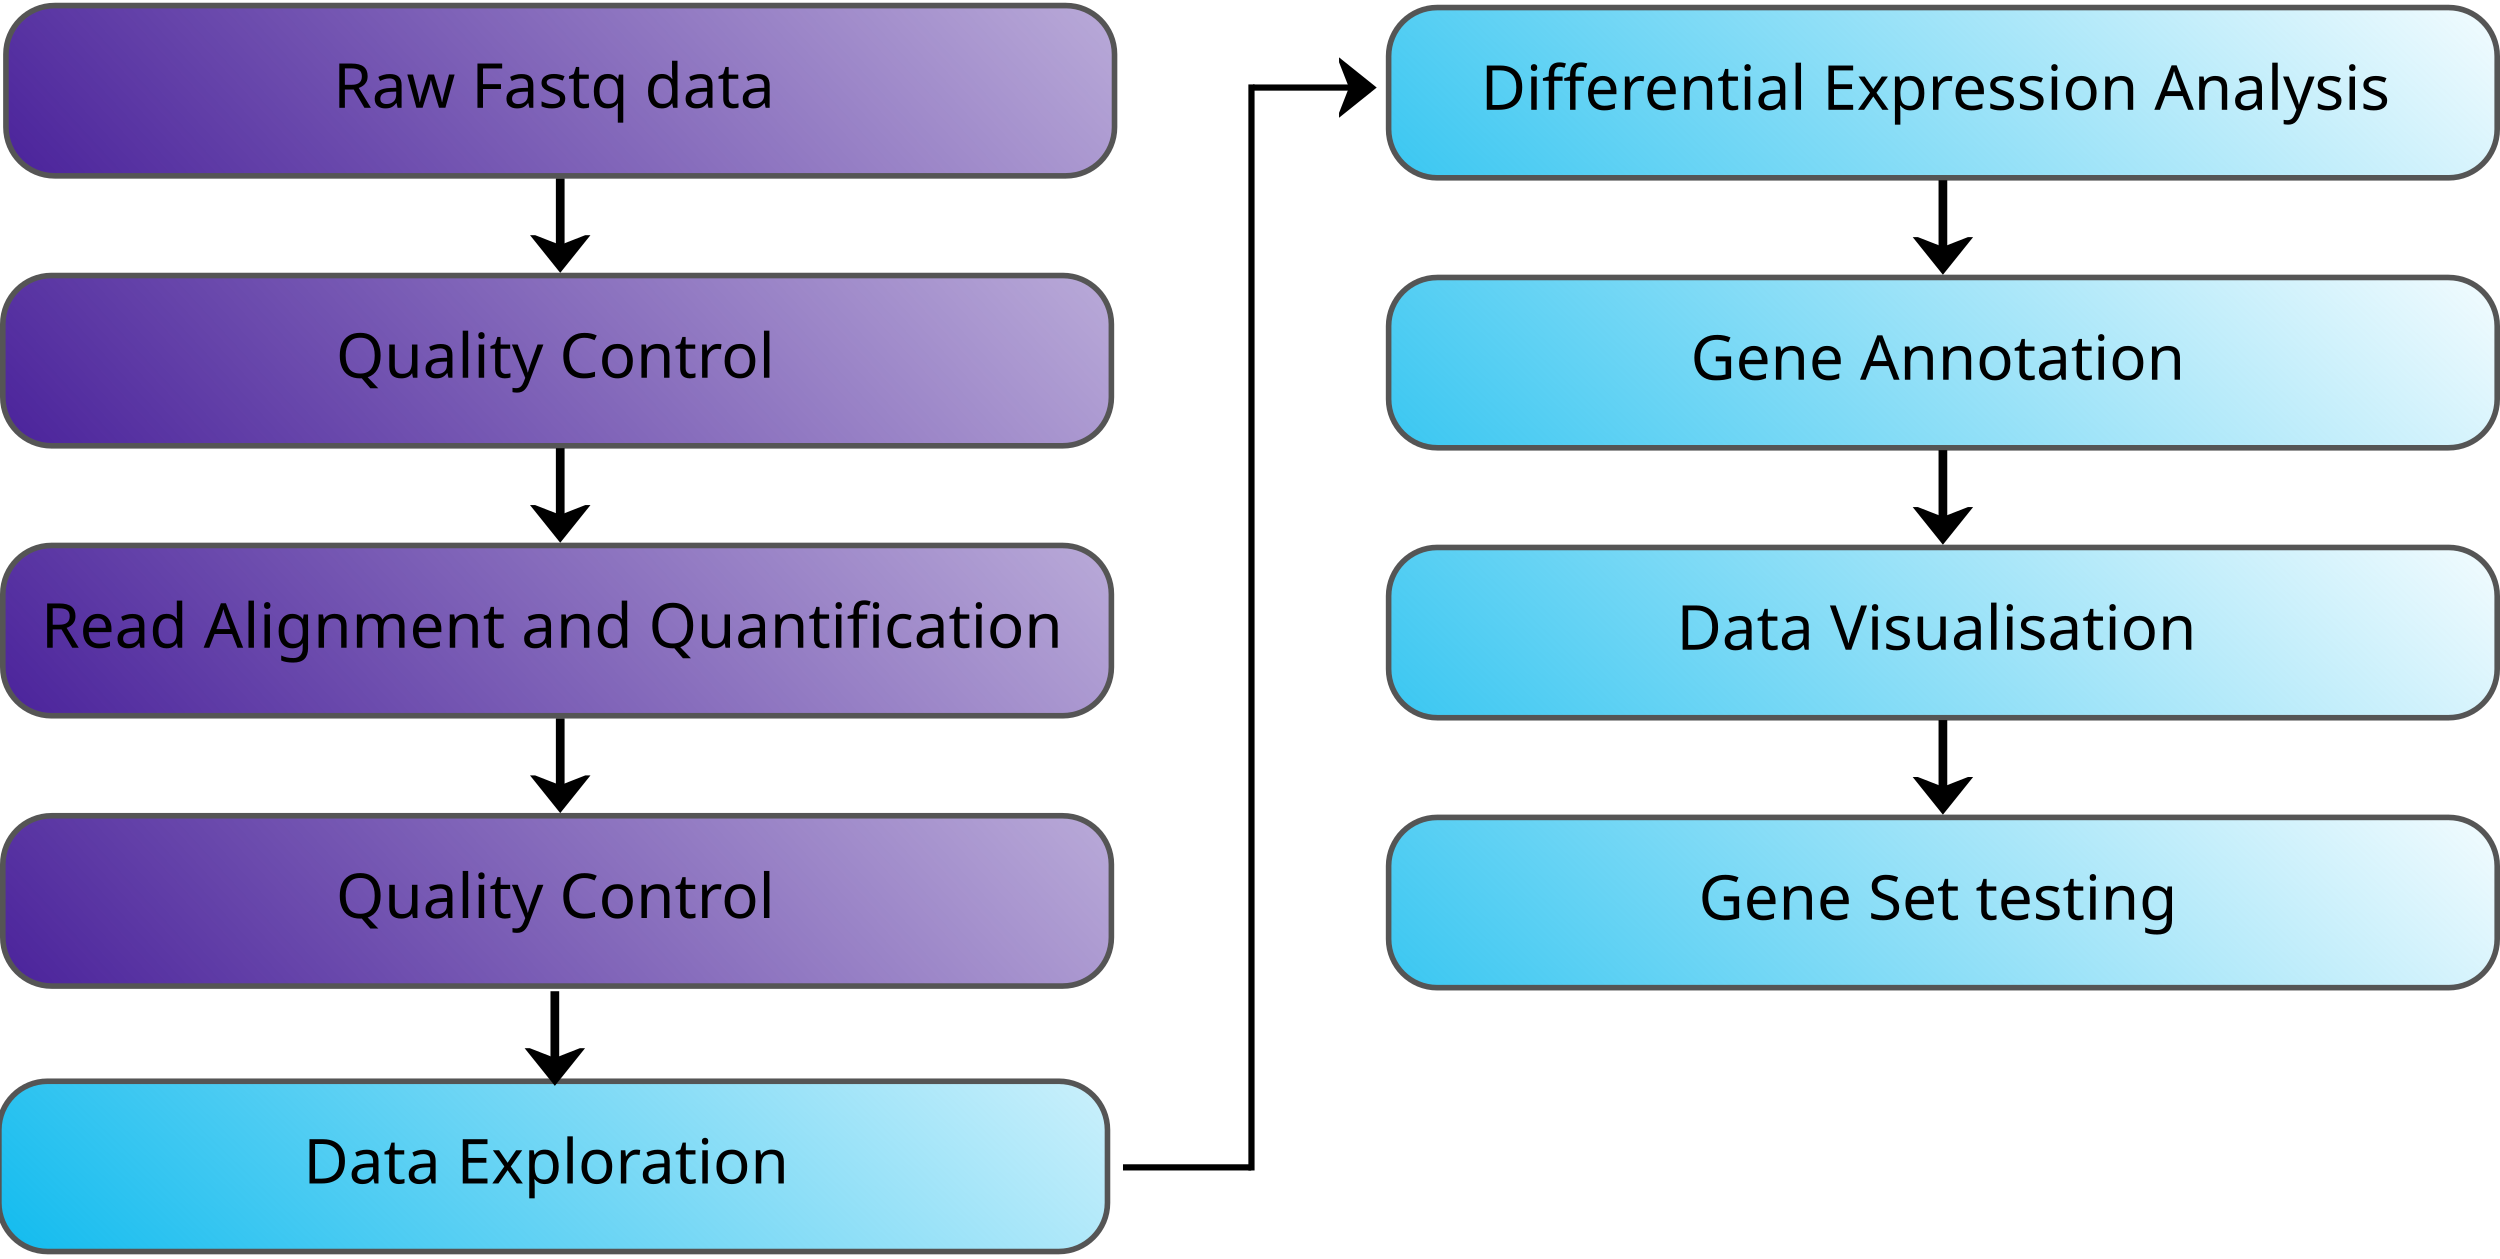
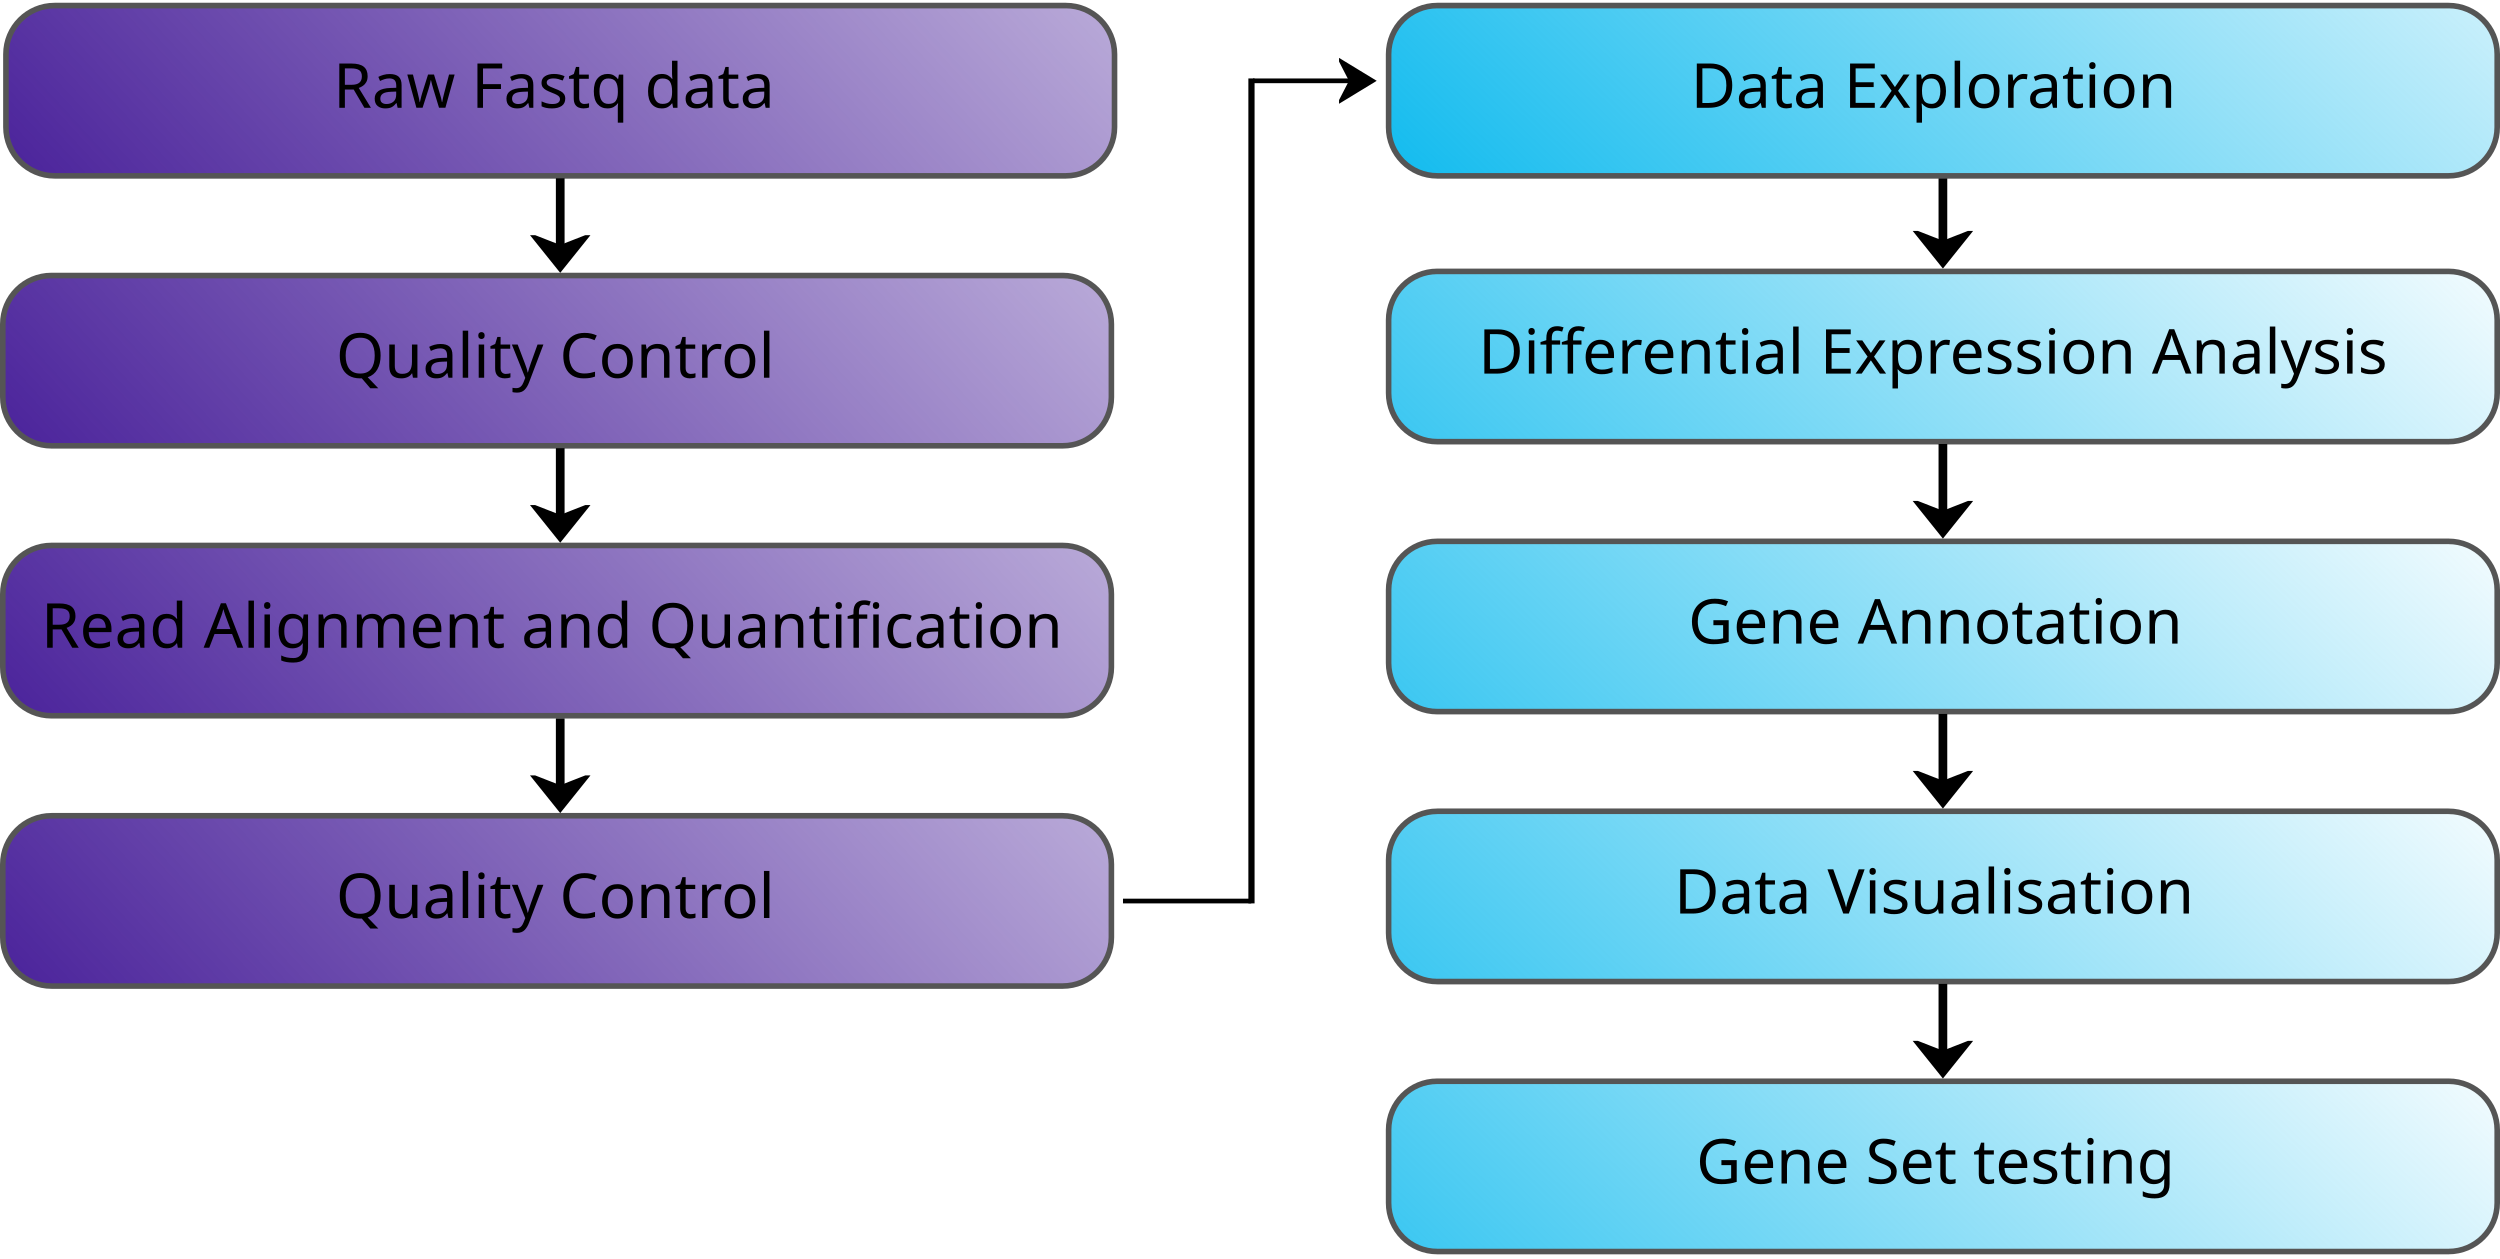
<svg xmlns="http://www.w3.org/2000/svg" xmlns:xlink="http://www.w3.org/1999/xlink" width="3227.329" height="1624.643" viewBox="0 0 3227.329 1624.643" id="svg4786" version="1.1">
  <defs id="defs4788">
    <linearGradient id="linearGradient5520">
      <stop style="stop-color:#2e008b;stop-opacity:1;" offset="0" id="stop5522" />
      <stop style="stop-color:#2e008b;stop-opacity:0;" offset="1" id="stop5524" />
    </linearGradient>
    <linearGradient id="linearGradient5436">
      <stop id="stop5514" offset="0" style="stop-color:#00b6ed;stop-opacity:1;" />
      <stop id="stop5516" offset="1" style="stop-color:#00b6ed;stop-opacity:0;" />
    </linearGradient>
    <linearGradient xlink:href="#linearGradient5436" id="linearGradient5466" x1="-400.02" y1="1848.362" x2="703.066" y2="700.829" gradientUnits="userSpaceOnUse" gradientTransform="translate(-103.4062,-297.9406)" />
    <linearGradient xlink:href="#linearGradient5436" id="linearGradient5472" gradientUnits="userSpaceOnUse" x1="-400.02" y1="1848.362" x2="703.066" y2="700.829" gradientTransform="translate(-103.4062,50.5522)" />
    <linearGradient xlink:href="#linearGradient5436" id="linearGradient5476" gradientUnits="userSpaceOnUse" x1="-400.02" y1="1848.362" x2="703.066" y2="700.829" gradientTransform="translate(-103.4062,-646.4334)" />
    <linearGradient xlink:href="#linearGradient5436" id="linearGradient5480" gradientUnits="userSpaceOnUse" gradientTransform="translate(-103.4062,-994.9261)" x1="-400.02" y1="1848.362" x2="703.066" y2="700.829" />
    <linearGradient xlink:href="#linearGradient5436" id="linearGradient5488" gradientUnits="userSpaceOnUse" gradientTransform="translate(-1897.442,46.29099)" x1="-400.02" y1="1848.362" x2="703.066" y2="700.829" />
    <linearGradient xlink:href="#linearGradient5436" id="linearGradient5492" gradientUnits="userSpaceOnUse" gradientTransform="translate(0,-1542.773)" x1="-400.02" y1="1848.362" x2="703.066" y2="700.829" />
    <linearGradient xlink:href="#linearGradient5520" id="linearGradient5526" x1="-2316.843" y1="1046.031" x2="-648.585" y2="-488.044" gradientUnits="userSpaceOnUse" gradientTransform="translate(-99.61834,-360.922)" />
    <linearGradient xlink:href="#linearGradient5520" id="linearGradient5545" gradientUnits="userSpaceOnUse" gradientTransform="translate(-103.4062,-12.42919)" x1="-2316.843" y1="1046.031" x2="-648.585" y2="-488.044" />
    <linearGradient xlink:href="#linearGradient5520" id="linearGradient5555" gradientUnits="userSpaceOnUse" gradientTransform="translate(3.787842,-8.377617)" x1="-2316.843" y1="1046.031" x2="-648.585" y2="-488.044" />
    <linearGradient xlink:href="#linearGradient5436" id="linearGradient3885" gradientUnits="userSpaceOnUse" gradientTransform="translate(0,-1542.773)" x1="-400.02" y1="1848.362" x2="703.066" y2="700.829" />
    <linearGradient xlink:href="#linearGradient5520" id="linearGradient3901" gradientUnits="userSpaceOnUse" gradientTransform="translate(3.787842,-8.377617)" x1="-2316.843" y1="1046.031" x2="-648.585" y2="-488.044" />
    <linearGradient xlink:href="#linearGradient5520" id="linearGradient3907" gradientUnits="userSpaceOnUse" gradientTransform="translate(3.787842,-8.377617)" x1="-2316.843" y1="1046.031" x2="-648.585" y2="-488.044" />
    <linearGradient xlink:href="#linearGradient5520" id="linearGradient3912" gradientUnits="userSpaceOnUse" gradientTransform="translate(-103.4062,336.0635)" x1="-2316.843" y1="1046.031" x2="-648.585" y2="-488.044" />
    <linearGradient xlink:href="#linearGradient5436" id="linearGradient3921" gradientUnits="userSpaceOnUse" gradientTransform="translate(-1670.437,51.461)" x1="-400.02" y1="1848.362" x2="703.066" y2="700.829" />
    <linearGradient xlink:href="#linearGradient5520" id="linearGradient957" gradientUnits="userSpaceOnUse" gradientTransform="translate(-103.4061,684.9904)" x1="-2316.843" y1="1046.031" x2="-648.585" y2="-488.044" />
  </defs>
  <g id="layer1" transform="translate(2458.128,34.13074)">
-     <rect ry="62.803" y="1361.69" x="-2459.553" height="219.81" width="1431.101" id="rect5486" style="fill:url(#linearGradient5488);fill-opacity:1;stroke:#555555;stroke-width:7.236;stroke-miterlimit:4;stroke-dasharray:none;stroke-opacity:1" rx="62.803" />
-     <text id="text5349" y="1493.631" x="-1745.272" style="font-style:normal;font-weight:normal;line-height:0%;font-family:sans-serif;text-align:center;letter-spacing:0px;word-spacing:0px;text-anchor:middle;fill:#000000;fill-opacity:1;stroke:none" xml:space="preserve">
-       <tspan style="font-size:80px;line-height:1.25" y="1493.631" x="-1745.272" id="tspan5351">Data Exploration</tspan>
-     </text>
+     <g transform="matrix(0.9860394,0,0,0.4999851,1775.584,412.3291)" id="g945-5">
+       <path style="fill:none;stroke:#000000;stroke-width:11.4;stroke-linecap:butt;stroke-linejoin:miter;stroke-miterlimit:4;stroke-dasharray:none;stroke-opacity:1" d="m -1749.982,-443.834 v 193.18" id="path941-3" />
+       <path style="fill:#000000;fill-opacity:1;stroke:#000000;stroke-width:3.874;stroke-miterlimit:4;stroke-dasharray:none;stroke-opacity:1" d="m -1786.659,-294.805 18.338,45.094 18.338,45.093 18.338,-45.093 18.339,-45.094 h -3.271 l -14.522,11.197 -18.884,14.56 -18.884,-14.56 -14.522,-11.197 z" id="path943-5" />
+     </g>
+     <rect ry="62.803" y="-26.945" x="-2450.462" height="219.81" width="1431.101" id="rect5508" style="fill:url(#linearGradient5526);fill-opacity:1;stroke:#555555;stroke-width:7.236;stroke-miterlimit:4;stroke-dasharray:none;stroke-opacity:1" rx="62.803" />
+     <g id="g1261" transform="translate(1794.036,-1388.634)">
+       <rect ry="62.803" y="1361.69" x="-2459.553" height="219.81" width="1431.101" id="rect5486" style="fill:url(#linearGradient5488);fill-opacity:1;stroke:#555555;stroke-width:7.236;stroke-miterlimit:4;stroke-dasharray:none;stroke-opacity:1" rx="62.803" />
+       <text id="text5349" y="1493.631" x="-1745.272" style="font-style:normal;font-weight:normal;line-height:0%;font-family:sans-serif;text-align:center;letter-spacing:0px;word-spacing:0px;text-anchor:middle;fill:#000000;fill-opacity:1;stroke:none" xml:space="preserve">
+         <tspan style="font-size:80px;line-height:1.25" y="1493.631" x="-1745.272" id="tspan5351">Data Exploration</tspan>
+       </text>
+     </g>
    <rect style="fill:url(#linearGradient5545);fill-opacity:1;stroke:#555555;stroke-width:7.236;stroke-miterlimit:4;stroke-dasharray:none;stroke-opacity:1" id="rect5539" width="1431.101" height="219.81" x="-2454.51" y="321.548" ry="62.803" rx="62.803" />
    <text xml:space="preserve" style="font-style:normal;font-weight:normal;line-height:0%;font-family:sans-serif;text-align:center;letter-spacing:0px;word-spacing:0px;text-anchor:middle;fill:#000000;fill-opacity:1;stroke:none" x="-1733.428" y="453.523" id="text5541">
      <tspan id="tspan5543" x="-1733.428" y="453.523" style="font-size:80px;line-height:1.25">Quality Control</tspan>
    </text>
    <rect ry="62.803" y="670.041" x="-2454.51" height="219.81" width="1431.101" id="rect5549" style="fill:url(#linearGradient3912);fill-opacity:1;stroke:#555555;stroke-width:7.236;stroke-miterlimit:4;stroke-dasharray:none;stroke-opacity:1" rx="62.803" />
    <text id="text5551" y="802.016" x="-1737.861" style="font-style:normal;font-weight:normal;line-height:0%;font-family:sans-serif;text-align:center;letter-spacing:0px;word-spacing:0px;text-anchor:middle;fill:#000000;fill-opacity:1;stroke:none" xml:space="preserve">
      <tspan style="font-size:80px;line-height:1.25" y="802.016" x="-1737.861" id="tspan5553">Read Alignment and Quantification</tspan>
    </text>
    <g id="g5619" transform="matrix(0.9860394,0,0,0.4999851,-9.361474,417.8415)">
      <path id="path5612" d="m -1749.982,-443.834 v 193.18" style="fill:none;stroke:#000000;stroke-width:11.4;stroke-linecap:butt;stroke-linejoin:miter;stroke-miterlimit:4;stroke-dasharray:none;stroke-opacity:1" />
      <path id="path5614" d="m -1786.659,-294.805 18.338,45.094 18.338,45.093 18.338,-45.093 18.339,-45.094 h -3.271 l -14.522,11.197 -18.884,14.56 -18.884,-14.56 -14.522,-11.197 z" style="fill:#000000;fill-opacity:1;stroke:#000000;stroke-width:3.874;stroke-miterlimit:4;stroke-dasharray:none;stroke-opacity:1" />
    </g>
-     <rect ry="62.803" y="-26.945" x="-2450.462" height="219.81" width="1431.101" id="rect5508" style="fill:url(#linearGradient5526);fill-opacity:1;stroke:#555555;stroke-width:7.236;stroke-miterlimit:4;stroke-dasharray:none;stroke-opacity:1" rx="62.803" />
    <text id="text5528" y="105.031" x="-1735.186" style="font-style:normal;font-weight:normal;line-height:0%;font-family:sans-serif;text-align:center;letter-spacing:0px;word-spacing:0px;text-anchor:middle;fill:#000000;fill-opacity:1;stroke:none" xml:space="preserve">
      <tspan style="font-size:80px;line-height:1.25" y="105.031" x="-1735.186" id="tspan5530">Raw Fastq data</tspan>
    </text>
    <g transform="matrix(0.9860394,0,0,0.4999851,-9.361474,766.2763)" id="g5623">
      <path style="fill:none;stroke:#000000;stroke-width:11.4;stroke-linecap:butt;stroke-linejoin:miter;stroke-miterlimit:4;stroke-dasharray:none;stroke-opacity:1" d="m -1749.982,-443.834 v 193.18" id="path5625" />
      <path style="fill:#000000;fill-opacity:1;stroke:#000000;stroke-width:3.874;stroke-miterlimit:4;stroke-dasharray:none;stroke-opacity:1" d="m -1786.659,-294.805 18.338,45.094 18.338,45.093 18.338,-45.093 18.339,-45.094 h -3.271 l -14.522,11.197 -18.884,14.56 -18.884,-14.56 -14.522,-11.197 z" id="path5627" />
    </g>
-     <rect rx="62.803" style="fill:url(#linearGradient5480);fill-opacity:1;stroke:#555555;stroke-width:7.236;stroke-miterlimit:4;stroke-dasharray:none;stroke-opacity:1" id="rect5478" width="1431.101" height="219.81" x="-665.517" y="-24.394" ry="62.803" />
-     <text xml:space="preserve" style="font-style:normal;font-weight:normal;line-height:0%;font-family:sans-serif;text-align:center;letter-spacing:0px;word-spacing:0px;text-anchor:middle;fill:#000000;fill-opacity:1;stroke:none" x="48.08" y="107.582" id="text5365">
-       <tspan id="tspan5367" x="48.08" y="107.582" style="font-size:80px;line-height:1.25">Differential Expression Analysis</tspan>
-     </text>
-     <rect rx="62.803" ry="62.803" y="324.099" x="-665.517" height="219.81" width="1431.101" id="rect5474" style="fill:url(#linearGradient5476);fill-opacity:1;stroke:#555555;stroke-width:7.236;stroke-miterlimit:4;stroke-dasharray:none;stroke-opacity:1" />
-     <text id="text5375" y="456.092" x="51.224" style="font-style:normal;font-weight:normal;line-height:0%;font-family:sans-serif;text-align:center;letter-spacing:0px;word-spacing:0px;text-anchor:middle;fill:#000000;fill-opacity:1;stroke:none" xml:space="preserve">
-       <tspan style="font-size:80px;line-height:1.25" y="456.092" x="51.224" id="tspan5377">Gene Annotation</tspan>
-     </text>
-     <rect rx="62.803" style="fill:url(#linearGradient5466);fill-opacity:1;stroke:#555555;stroke-width:7.236;stroke-miterlimit:4;stroke-dasharray:none;stroke-opacity:1" id="rect5381" width="1431.101" height="219.81" x="-665.517" y="672.591" ry="62.803" />
-     <text xml:space="preserve" style="font-style:normal;font-weight:normal;line-height:0%;font-family:sans-serif;text-align:center;letter-spacing:0px;word-spacing:0px;text-anchor:middle;fill:#000000;fill-opacity:1;stroke:none" x="49.545" y="804.6" id="text5383">
-       <tspan id="tspan5385" x="49.545" y="804.6" style="font-size:80px;line-height:1.25">Data Visualisation</tspan>
-     </text>
-     <rect rx="62.803" ry="62.803" y="1021.084" x="-665.517" height="219.81" width="1431.101" id="rect5470" style="fill:url(#linearGradient5472);fill-opacity:1;stroke:#555555;stroke-width:7.236;stroke-miterlimit:4;stroke-dasharray:none;stroke-opacity:1" />
-     <text id="text5391" y="1153.11" x="51.42" style="font-style:normal;font-weight:normal;line-height:0%;font-family:sans-serif;text-align:center;letter-spacing:0px;word-spacing:0px;text-anchor:middle;fill:#000000;fill-opacity:1;stroke:none" xml:space="preserve">
-       <tspan style="font-size:80px;line-height:1.25" y="1153.11" x="51.42" id="tspan5393">Gene Set testing</tspan>
-     </text>
-     <g transform="matrix(0.9860394,0,0,0.4999851,1775.584,420.3341)" id="g5647">
-       <path style="fill:none;stroke:#000000;stroke-width:11.4;stroke-linecap:butt;stroke-linejoin:miter;stroke-miterlimit:4;stroke-dasharray:none;stroke-opacity:1" d="m -1749.982,-443.834 v 193.18" id="path5649" />
-       <path style="fill:#000000;fill-opacity:1;stroke:#000000;stroke-width:3.874;stroke-miterlimit:4;stroke-dasharray:none;stroke-opacity:1" d="m -1786.659,-294.805 18.338,45.094 18.338,45.093 18.338,-45.093 18.339,-45.094 h -3.271 l -14.522,11.197 -18.884,14.56 -18.884,-14.56 -14.522,-11.197 z" id="path5651" />
+     <g id="g1256" transform="translate(0,340.6056)">
+       <rect rx="62.803" style="fill:url(#linearGradient5480);fill-opacity:1;stroke:#555555;stroke-width:7.236;stroke-miterlimit:4;stroke-dasharray:none;stroke-opacity:1" id="rect5478" width="1431.101" height="219.81" x="-665.517" y="-24.394" ry="62.803" />
+       <text xml:space="preserve" style="font-style:normal;font-weight:normal;line-height:0%;font-family:sans-serif;text-align:center;letter-spacing:0px;word-spacing:0px;text-anchor:middle;fill:#000000;fill-opacity:1;stroke:none" x="48.08" y="107.582" id="text5365">
+         <tspan id="tspan5367" x="48.08" y="107.582" style="font-size:80px;line-height:1.25">Differential Expression Analysis</tspan>
+       </text>
+       <rect rx="62.803" ry="62.803" y="324.099" x="-665.517" height="219.81" width="1431.101" id="rect5474" style="fill:url(#linearGradient5476);fill-opacity:1;stroke:#555555;stroke-width:7.236;stroke-miterlimit:4;stroke-dasharray:none;stroke-opacity:1" />
+       <text id="text5375" y="456.092" x="51.224" style="font-style:normal;font-weight:normal;line-height:0%;font-family:sans-serif;text-align:center;letter-spacing:0px;word-spacing:0px;text-anchor:middle;fill:#000000;fill-opacity:1;stroke:none" xml:space="preserve">
+         <tspan style="font-size:80px;line-height:1.25" y="456.092" x="51.224" id="tspan5377">Gene Annotation</tspan>
+       </text>
+       <rect rx="62.803" style="fill:url(#linearGradient5466);fill-opacity:1;stroke:#555555;stroke-width:7.236;stroke-miterlimit:4;stroke-dasharray:none;stroke-opacity:1" id="rect5381" width="1431.101" height="219.81" x="-665.517" y="672.591" ry="62.803" />
+       <text xml:space="preserve" style="font-style:normal;font-weight:normal;line-height:0%;font-family:sans-serif;text-align:center;letter-spacing:0px;word-spacing:0px;text-anchor:middle;fill:#000000;fill-opacity:1;stroke:none" x="49.545" y="804.6" id="text5383">
+         <tspan id="tspan5385" x="49.545" y="804.6" style="font-size:80px;line-height:1.25">Data Visualisation</tspan>
+       </text>
+       <rect rx="62.803" ry="62.803" y="1021.084" x="-665.517" height="219.81" width="1431.101" id="rect5470" style="fill:url(#linearGradient5472);fill-opacity:1;stroke:#555555;stroke-width:7.236;stroke-miterlimit:4;stroke-dasharray:none;stroke-opacity:1" />
+       <text id="text5391" y="1153.11" x="51.42" style="font-style:normal;font-weight:normal;line-height:0%;font-family:sans-serif;text-align:center;letter-spacing:0px;word-spacing:0px;text-anchor:middle;fill:#000000;fill-opacity:1;stroke:none" xml:space="preserve">
+         <tspan style="font-size:80px;line-height:1.25" y="1153.11" x="51.42" id="tspan5393">Gene Set testing</tspan>
+       </text>
+       <g transform="matrix(0.9860394,0,0,0.4999851,1775.584,420.3341)" id="g5647">
+         <path style="fill:none;stroke:#000000;stroke-width:11.4;stroke-linecap:butt;stroke-linejoin:miter;stroke-miterlimit:4;stroke-dasharray:none;stroke-opacity:1" d="m -1749.982,-443.834 v 193.18" id="path5649" />
+         <path style="fill:#000000;fill-opacity:1;stroke:#000000;stroke-width:3.874;stroke-miterlimit:4;stroke-dasharray:none;stroke-opacity:1" d="m -1786.659,-294.805 18.338,45.094 18.338,45.093 18.338,-45.093 18.339,-45.094 h -3.271 l -14.522,11.197 -18.884,14.56 -18.884,-14.56 -14.522,-11.197 z" id="path5651" />
+       </g>
+       <g transform="matrix(0.9860394,0,0,0.4999851,1775.584,768.8269)" id="g5653">
+         <path style="fill:none;stroke:#000000;stroke-width:11.4;stroke-linecap:butt;stroke-linejoin:miter;stroke-miterlimit:4;stroke-dasharray:none;stroke-opacity:1" d="m -1749.982,-443.834 v 193.18" id="path5655" />
+         <path style="fill:#000000;fill-opacity:1;stroke:#000000;stroke-width:3.874;stroke-miterlimit:4;stroke-dasharray:none;stroke-opacity:1" d="m -1786.659,-294.805 18.338,45.094 18.338,45.093 18.338,-45.093 18.339,-45.094 h -3.271 l -14.522,11.197 -18.884,14.56 -18.884,-14.56 -14.522,-11.197 z" id="path5657" />
+       </g>
+       <g id="g5659" transform="matrix(0.9860394,0,0,0.4999851,1775.584,1117.32)">
+         <path id="path5661" d="m -1749.982,-443.834 v 193.18" style="fill:none;stroke:#000000;stroke-width:11.4;stroke-linecap:butt;stroke-linejoin:miter;stroke-miterlimit:4;stroke-dasharray:none;stroke-opacity:1" />
+         <path id="path5663" d="m -1786.659,-294.805 18.338,45.094 18.338,45.093 18.338,-45.093 18.339,-45.094 h -3.271 l -14.522,11.197 -18.884,14.56 -18.884,-14.56 -14.522,-11.197 z" style="fill:#000000;fill-opacity:1;stroke:#000000;stroke-width:3.874;stroke-miterlimit:4;stroke-dasharray:none;stroke-opacity:1" />
+       </g>
    </g>
-     <g transform="matrix(0.9860394,0,0,0.4999851,1775.584,768.8269)" id="g5653">
-       <path style="fill:none;stroke:#000000;stroke-width:11.4;stroke-linecap:butt;stroke-linejoin:miter;stroke-miterlimit:4;stroke-dasharray:none;stroke-opacity:1" d="m -1749.982,-443.834 v 193.18" id="path5655" />
-       <path style="fill:#000000;fill-opacity:1;stroke:#000000;stroke-width:3.874;stroke-miterlimit:4;stroke-dasharray:none;stroke-opacity:1" d="m -1786.659,-294.805 18.338,45.094 18.338,45.093 18.338,-45.093 18.339,-45.094 h -3.271 l -14.522,11.197 -18.884,14.56 -18.884,-14.56 -14.522,-11.197 z" id="path5657" />
-     </g>
-     <g id="g5659" transform="matrix(0.9860394,0,0,0.4999851,1775.584,1117.32)">
-       <path id="path5661" d="m -1749.982,-443.834 v 193.18" style="fill:none;stroke:#000000;stroke-width:11.4;stroke-linecap:butt;stroke-linejoin:miter;stroke-miterlimit:4;stroke-dasharray:none;stroke-opacity:1" />
-       <path id="path5663" d="m -1786.659,-294.805 18.338,45.094 18.338,45.093 18.338,-45.093 18.339,-45.094 h -3.271 l -14.522,11.197 -18.884,14.56 -18.884,-14.56 -14.522,-11.197 z" style="fill:#000000;fill-opacity:1;stroke:#000000;stroke-width:3.874;stroke-miterlimit:4;stroke-dasharray:none;stroke-opacity:1" />
-     </g>
-     <g id="g5707" transform="translate(0,348.0009)">
+     <g id="g5707" transform="matrix(1,0,0,0.7595834,0,274.61)">
      <path style="fill:none;stroke:#000000;stroke-width:8;stroke-linecap:butt;stroke-linejoin:miter;stroke-miterlimit:4;stroke-dasharray:none;stroke-opacity:1" d="m -840.55,-269.101 h 134.465" id="path5667" />
      <path style="fill:#000000;fill-opacity:1;stroke:#000000;stroke-width:2.72;stroke-miterlimit:4;stroke-dasharray:none;stroke-opacity:1" d="m -728.159,-232.936 22.546,-18.082 22.546,-18.082 -22.546,-18.082 -22.546,-18.083 v 3.226 l 5.598,14.319 7.28,18.62 -7.28,18.62 -5.598,14.32 z" id="path5669" />
      <path id="path5675" d="m -1008.429,1124.87 h 165.534" style="fill:none;stroke:#000000;stroke-width:8;stroke-linecap:butt;stroke-linejoin:miter;stroke-miterlimit:4;stroke-dasharray:none;stroke-opacity:1" />
      <path style="fill:none;stroke:#000000;stroke-width:8;stroke-linecap:butt;stroke-linejoin:miter;stroke-miterlimit:4;stroke-dasharray:none;stroke-opacity:1" d="M -842.569,1128.873 V -273.145" id="path5681" />
    </g>
    <rect ry="62.803" y="1018.968" x="-2454.51" height="219.81" width="1431.101" id="rect931" style="fill:url(#linearGradient957);fill-opacity:1;stroke:#555555;stroke-width:7.236;stroke-miterlimit:4;stroke-dasharray:none;stroke-opacity:1" rx="62.803" />
    <text id="text935" y="1150.943" x="-1733.428" style="font-style:normal;font-weight:normal;line-height:0%;font-family:sans-serif;text-align:center;letter-spacing:0px;word-spacing:0px;text-anchor:middle;fill:#000000;fill-opacity:1;stroke:none" xml:space="preserve">
      <tspan style="font-size:80px;line-height:1.25" y="1150.943" x="-1733.428" id="tspan933">Quality Control</tspan>
    </text>
    <g transform="matrix(0.9860394,0,0,0.4999851,-9.361474,1115.261)" id="g945">
      <path style="fill:none;stroke:#000000;stroke-width:11.4;stroke-linecap:butt;stroke-linejoin:miter;stroke-miterlimit:4;stroke-dasharray:none;stroke-opacity:1" d="m -1749.982,-443.834 v 193.18" id="path941" />
      <path style="fill:#000000;fill-opacity:1;stroke:#000000;stroke-width:3.874;stroke-miterlimit:4;stroke-dasharray:none;stroke-opacity:1" d="m -1786.659,-294.805 18.338,45.094 18.338,45.093 18.338,-45.093 18.339,-45.094 h -3.271 l -14.522,11.197 -18.884,14.56 -18.884,-14.56 -14.522,-11.197 z" id="path943" />
    </g>
-     <g transform="matrix(0.9860394,0,0,0.4999851,-16.31624,1467.387)" id="g945-5">
-       <path style="fill:none;stroke:#000000;stroke-width:11.4;stroke-linecap:butt;stroke-linejoin:miter;stroke-miterlimit:4;stroke-dasharray:none;stroke-opacity:1" d="m -1749.982,-443.834 v 193.18" id="path941-3" />
-       <path style="fill:#000000;fill-opacity:1;stroke:#000000;stroke-width:3.874;stroke-miterlimit:4;stroke-dasharray:none;stroke-opacity:1" d="m -1786.659,-294.805 18.338,45.094 18.338,45.093 18.338,-45.093 18.339,-45.094 h -3.271 l -14.522,11.197 -18.884,14.56 -18.884,-14.56 -14.522,-11.197 z" id="path943-5" />
-     </g>
  </g>
</svg>
